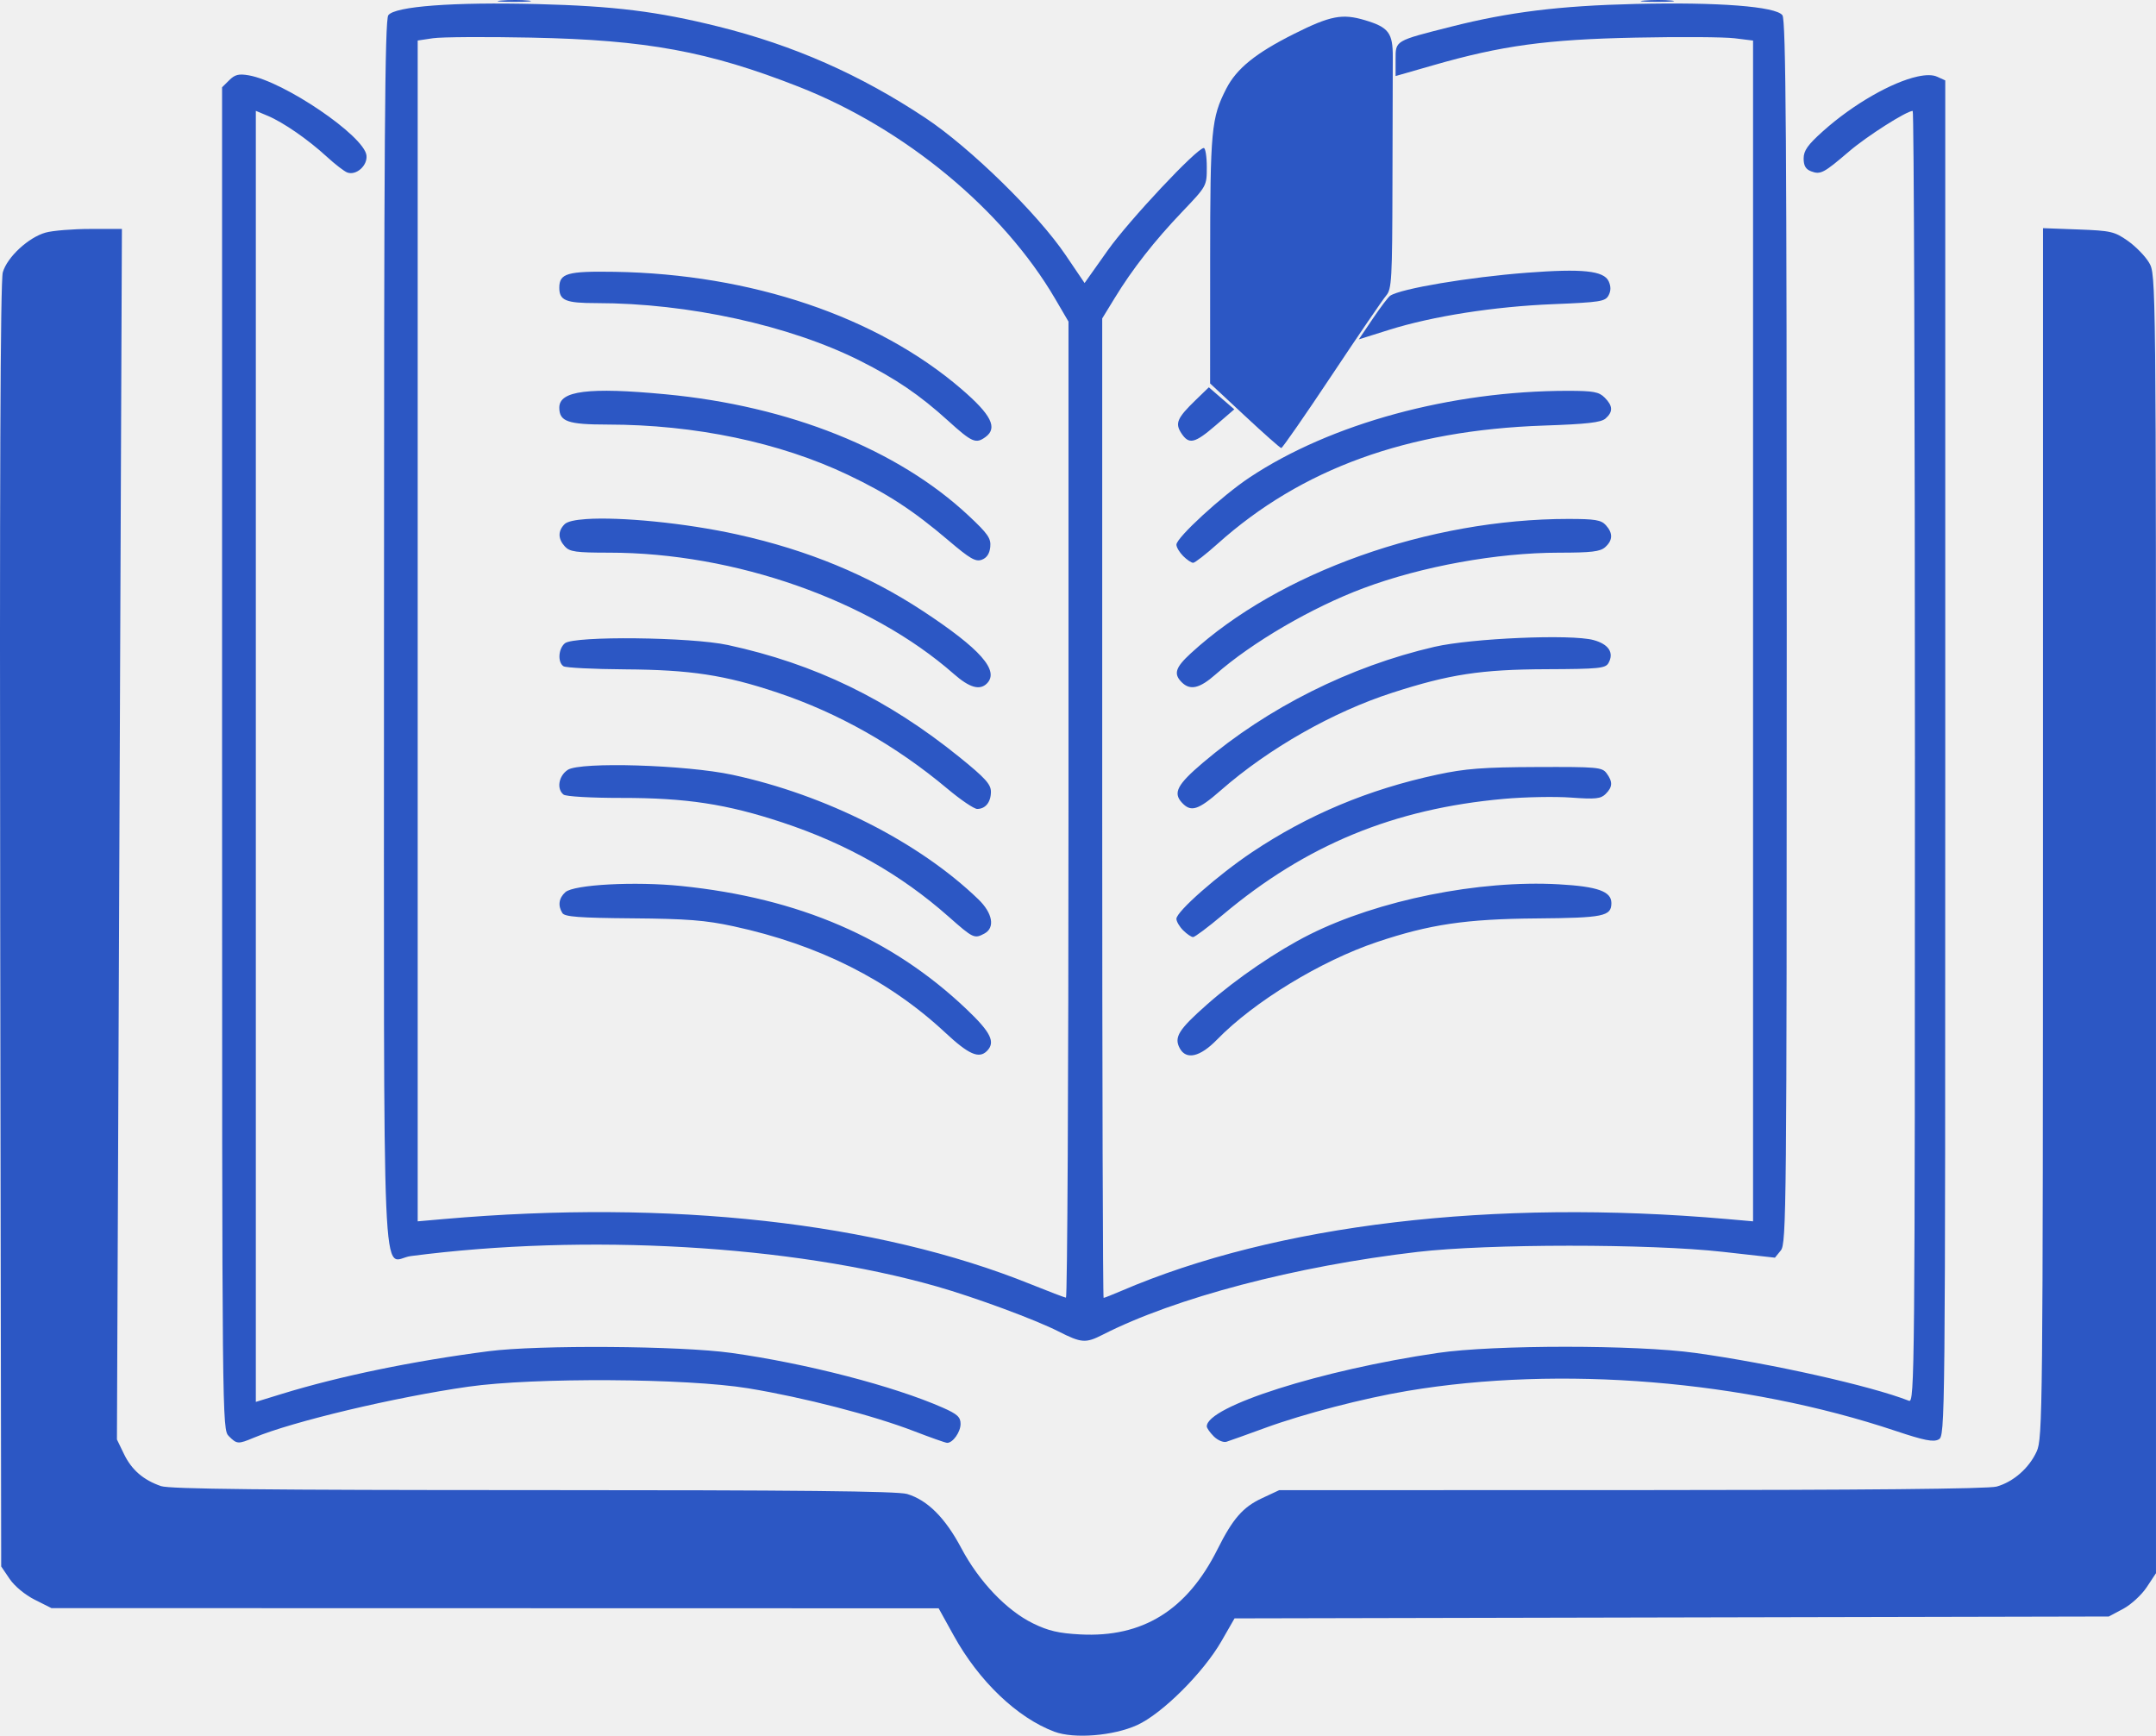
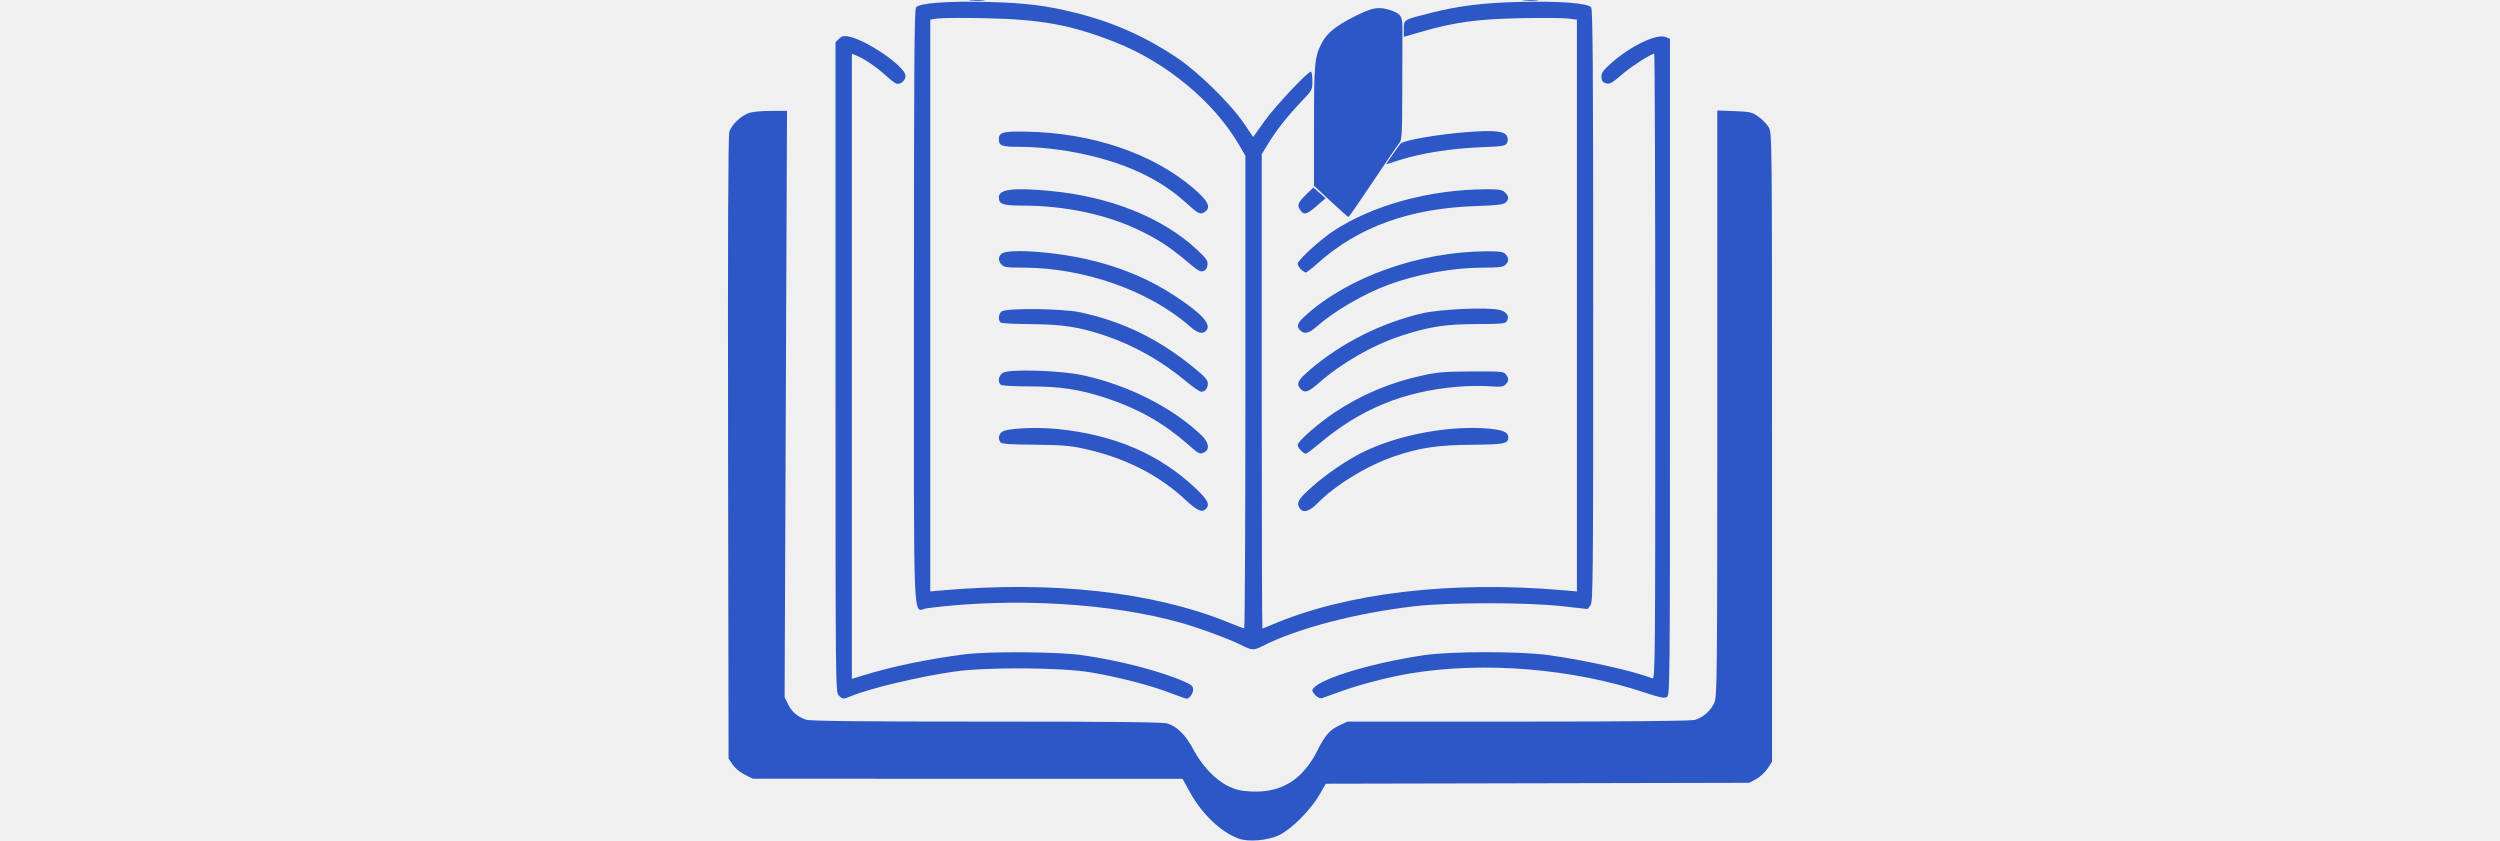
- <svg xmlns="http://www.w3.org/2000/svg" width="89.834" height="72.322" viewBox="0 0 89.834 645.522" version="1.1" id="svg5" xml:space="preserve">
+ <svg xmlns="http://www.w3.org/2000/svg" width="1920" height="645.522" viewBox="0 0 1920 645.522" version="1.1" id="svg5" xml:space="preserve">
  <defs id="defs2" />
-   <g id="layer1" transform="translate(-2628.993,-229.6842)">
+   <g id="layer1" transform="translate(-3188.081,-229.6842)">
    <g id="g509" transform="matrix(3.919041,0,0,3.919041,-72.73386,-141.0662)">
      <path style="display:none;fill:#ffffff;stroke:none;stroke-width:12.912" d="m 124.874,119.693 -10.249,-7.687 -5.409,-2.277 0.569,29.608 1.139,69.464 -0.569,25.907 22.49,-5.409 13.665,0.285 17.366,1.708 7.687,1.993 5.978,3.132 c 8.845,5.379 17.312,3.961 25.622,-0.285 l 11.103,-3.416 9.964,-2.277 h 19.643 l 5.409,0.569 8.541,1.423 5.978,1.708 5.409,2.277 -0.569,-125.832 -7.971,5.124 -7.117,3.986 c -40.651,29.338 -83.474,30.253 -128.679,0 z" id="path832" transform="translate(4.1775274e-6)" />
      <path style="display:none;fill:#f9f9f9;stroke:none;stroke-width:12.912" d="m 125.201,105.065 0.285,112.594 7.829,-0.285 12.384,0.285 14.234,0.712 8.968,1.85 11.103,2.135 7.971,2.847 1.423,0.854 3.559,-0.427 5.551,-2.135 c 0,0 7.117,-1.993 7.687,-2.135 0.569,-0.142 7.971,-1.85 7.971,-1.85 l 10.96,-1.281 13.096,-0.712 12.669,0.996 2.989,-0.142 0.427,-70.46 v -44.269 l -13.38,-0.996 -16.654,2.847 -25.337,13.523 -8.683,11.53 -1.566,2.989 -2.705,-8.683 -10.106,-8.968 -10.676,-6.833 -17.793,-5.267 -21.921,-0.854 z" id="path447" />
-       <g id="g1123" transform="translate(512.1188,-6.441742)">
+       <g id="g1123" transform="translate(888.275,-6.441739)">
        <path id="path519" style="display:inline;fill:#2c57c4;fill-opacity:1;stroke-width:0.32" d="m 133.993,101.095 c -0.753,0.068 -0.216,0.124 1.192,0.125 1.408,10e-4 2.025,-0.056 1.37,-0.125 -0.655,-0.069 -1.81,-0.068 -2.562,0 z m 108.479,0 c -0.753,0.068 -0.216,0.124 1.192,0.125 1.408,10e-4 2.025,-0.056 1.37,-0.125 -0.655,-0.069 -1.81,-0.068 -2.562,0 z m -29.385,1.624 c -0.981,0.188 -2.12,0.67 -3.83,1.526 -3.664,1.834 -5.482,3.302 -6.463,5.222 -1.415,2.766 -1.522,3.892 -1.526,16.232 l -0.004,11.734 3.283,3.06 c 1.804,1.684 3.364,3.065 3.47,3.069 0.105,0.004 2.263,-3.104 4.791,-6.904 2.528,-3.8 4.85,-7.203 5.164,-7.566 0.523,-0.603 0.578,-1.53 0.596,-10.614 0.011,-5.473 0.025,-10.875 0.031,-12.006 0.012,-2.305 -0.393,-2.838 -2.633,-3.51 -1.078,-0.323 -1.897,-0.432 -2.878,-0.245 z m 67.217,19.977 -0.004,57.4 c -0.007,54.992 -0.033,57.447 -0.596,58.686 -0.717,1.578 -2.216,2.894 -3.808,3.336 -0.783,0.217 -12.624,0.331 -34.63,0.334 l -33.442,0.004 -1.637,0.765 c -1.809,0.842 -2.771,1.942 -4.221,4.844 -2.888,5.778 -7.098,8.394 -13.024,8.082 -2.044,-0.107 -3.035,-0.339 -4.479,-1.045 -2.513,-1.229 -5.13,-3.974 -6.815,-7.153 -1.52,-2.866 -3.204,-4.55 -5.138,-5.129 -0.907,-0.272 -10.42,-0.369 -35.475,-0.369 -25.346,0 -34.518,-0.1 -35.324,-0.378 -1.682,-0.58 -2.788,-1.537 -3.519,-3.047 l -0.667,-1.379 0.236,-57.44 0.236,-57.436 h -3.007 c -1.654,9.8e-4 -3.553,0.156 -4.226,0.343 -1.634,0.454 -3.652,2.324 -4.07,3.772 -0.231,0.801 -0.309,20.147 -0.245,61.986 l 0.093,60.825 0.801,1.183 c 0.464,0.686 1.466,1.514 2.384,1.975 l 1.584,0.796 42.098,0.009 42.094,0.009 1.428,2.58 c 2.392,4.335 6.035,7.814 9.564,9.132 1.864,0.696 5.607,0.393 7.856,-0.636 2.378,-1.089 6.276,-4.973 7.994,-7.967 l 1.237,-2.153 41.484,-0.089 41.48,-0.089 1.361,-0.725 c 0.748,-0.399 1.753,-1.323 2.237,-2.055 l 0.881,-1.33 V 188.712 c 0,-61.527 4.5e-4,-61.624 -0.654,-62.738 -0.36,-0.614 -1.271,-1.547 -2.019,-2.073 -1.261,-0.886 -1.606,-0.966 -4.702,-1.081 z" />
        <path id="path511" style="display:inline;fill:#2c57c4;fill-opacity:1;stroke-width:0.32" d="m 241.587,101.42 c -7.165,0.172 -11.956,0.764 -17.442,2.153 -5.385,1.363 -5.28,1.303 -5.28,3.136 v 1.552 l 3.599,-1.032 c 6.486,-1.863 10.746,-2.443 19.203,-2.616 4.181,-0.086 8.392,-0.059 9.359,0.062 l 1.762,0.218 v 56.026 56.026 l -2.482,-0.218 c -22.195,-1.94 -42.771,0.503 -57.467,6.819 -0.851,0.366 -1.608,0.663 -1.681,0.663 -0.073,0 -0.133,-20.915 -0.133,-46.475 v -46.471 l 1.179,-1.926 c 1.694,-2.773 3.761,-5.417 6.419,-8.203 2.321,-2.434 2.326,-2.436 2.326,-4.239 0,-0.992 -0.131,-1.806 -0.285,-1.806 -0.654,0 -7.102,6.874 -9.119,9.719 l -2.193,3.096 -1.793,-2.647 c -2.66,-3.935 -9.048,-10.187 -13.305,-13.016 -6.179,-4.106 -12.503,-6.897 -19.666,-8.679 -5.772,-1.436 -9.869,-1.944 -17.161,-2.131 -7.978,-0.205 -13.531,0.212 -14.15,1.059 -0.33,0.451 -0.409,11.931 -0.409,58.717 0,65.627 -0.268,59.403 2.535,59.037 16.613,-2.169 36.156,-1.041 49.909,2.878 3.62,1.032 9.346,3.146 11.552,4.266 2.191,1.112 2.589,1.142 4.208,0.316 6.857,-3.498 18.304,-6.508 29.874,-7.856 6.704,-0.781 22.048,-0.785 28.958,-0.009 l 4.96,0.556 0.56,-0.689 c 0.529,-0.651 0.56,-3.927 0.56,-58.672 0,-46.645 -0.079,-58.092 -0.409,-58.543 -0.611,-0.836 -6.136,-1.261 -13.99,-1.072 z m -104.707,3.194 c 10.898,0.221 16.784,1.302 25.346,4.662 10.067,3.951 19.396,11.672 24.345,20.142 l 1.254,2.144 v 46.324 c 0,25.479 -0.108,46.314 -0.24,46.302 -0.132,-0.012 -1.632,-0.585 -3.336,-1.272 -14.597,-5.892 -34.194,-8.067 -55.705,-6.188 l -2.478,0.218 V 160.915 104.889 l 1.455,-0.218 c 0.8,-0.12 5.011,-0.146 9.359,-0.058 z m -27.935,3.55 c -0.277,0.071 -0.503,0.231 -0.77,0.498 l -0.672,0.667 v 63.681 c 0,63.253 0.005,63.686 0.641,64.322 0.769,0.769 0.877,0.772 2.384,0.142 3.672,-1.534 13.395,-3.845 20.337,-4.835 6.229,-0.889 20.72,-0.807 26.56,0.151 5.255,0.862 11.871,2.573 15.747,4.07 1.583,0.611 2.995,1.108 3.14,1.108 0.542,0 1.272,-1.029 1.272,-1.797 0,-0.651 -0.305,-0.931 -1.681,-1.539 -4.651,-2.053 -12.951,-4.203 -20.079,-5.2 -4.842,-0.677 -18.324,-0.77 -23.037,-0.16 -7.162,0.927 -14.123,2.364 -19.577,4.039 l -2.504,0.77 v -61.261 -61.257 l 1.117,0.467 c 1.471,0.615 3.819,2.236 5.605,3.874 0.792,0.727 1.674,1.409 1.962,1.512 0.849,0.305 1.928,-0.661 1.815,-1.624 -0.218,-1.854 -7.829,-7.027 -11.187,-7.602 -0.466,-0.08 -0.795,-0.097 -1.072,-0.027 z m 160.51,0.013 c -0.318,-0.001 -0.679,0.046 -1.076,0.133 -2.383,0.525 -6.038,2.572 -8.954,5.182 -1.453,1.3 -1.837,1.848 -1.837,2.593 0,0.686 0.193,1.021 0.716,1.219 0.885,0.334 1.191,0.171 3.603,-1.895 1.688,-1.446 5.45,-3.839 6.032,-3.839 0.115,0 0.209,27.592 0.209,61.315 0,58.264 -0.028,61.301 -0.56,61.092 -3.625,-1.423 -13.094,-3.545 -20.275,-4.542 -5.626,-0.781 -19.121,-0.781 -24.448,0 -11.068,1.622 -21.916,5.075 -21.916,6.97 0,0.157 0.299,0.584 0.667,0.952 0.368,0.368 0.909,0.597 1.201,0.507 0.292,-0.09 1.95,-0.686 3.688,-1.321 3.644,-1.333 9.329,-2.808 13.483,-3.505 14.518,-2.436 31.981,-1.004 46.337,3.799 2.693,0.901 3.574,1.075 4.07,0.81 0.629,-0.336 0.632,-0.881 0.632,-64.655 v -64.317 l -0.761,-0.347 c -0.218,-0.1 -0.492,-0.15 -0.81,-0.151 z m -32.454,18.625 c -1.231,-0.128 -3.066,-0.077 -5.703,0.125 -5.482,0.42 -11.928,1.504 -12.944,2.18 -0.186,0.123 -0.929,1.107 -1.655,2.184 l -1.321,1.957 2.874,-0.903 c 4.149,-1.301 9.978,-2.212 15.591,-2.438 4.431,-0.178 4.926,-0.257 5.231,-0.827 0.231,-0.432 0.236,-0.854 0.013,-1.343 -0.228,-0.5 -0.856,-0.806 -2.086,-0.934 z m -92.261,0.036 c -4.483,-0.072 -5.236,0.145 -5.236,1.508 0,1.215 0.605,1.463 3.55,1.463 8.656,0 18.31,2.114 24.981,5.467 3.411,1.714 5.654,3.239 8.363,5.694 2.273,2.06 2.633,2.217 3.554,1.544 1.177,-0.861 0.55,-2.109 -2.282,-4.546 -7.996,-6.881 -19.953,-10.922 -32.93,-11.13 z m 56.404,10.96 -1.246,1.205 c -1.769,1.713 -1.98,2.211 -1.366,3.149 0.724,1.105 1.26,0.981 3.261,-0.743 l 1.766,-1.521 -1.21,-1.045 z m 34.078,0.334 c -11.109,0 -22.507,3.101 -30.217,8.225 -2.606,1.732 -6.939,5.712 -6.939,6.374 0,0.242 0.289,0.729 0.641,1.081 0.352,0.352 0.778,0.641 0.947,0.641 0.169,0 1.215,-0.815 2.322,-1.806 7.968,-7.137 18.012,-10.776 30.969,-11.218 4.086,-0.139 5.407,-0.289 5.841,-0.667 0.73,-0.638 0.708,-1.201 -0.08,-1.988 -0.544,-0.544 -1.064,-0.641 -3.483,-0.641 z m -90.295,0.009 c -1.287,-0.039 -2.32,-0.007 -3.123,0.093 -1.606,0.201 -2.3,0.687 -2.3,1.49 0,1.324 0.803,1.607 4.586,1.61 8.289,0.006 16.338,1.692 22.815,4.777 3.756,1.789 6.157,3.354 9.555,6.241 2.016,1.713 2.549,2.026 3.136,1.81 0.475,-0.174 0.74,-0.575 0.805,-1.214 0.083,-0.817 -0.214,-1.245 -2.064,-2.976 -6.715,-6.282 -17.012,-10.405 -28.753,-11.512 -1.828,-0.172 -3.37,-0.282 -4.657,-0.32 z m 90.357,12.148 c -13.259,0 -27.488,5.064 -35.857,12.758 -1.461,1.343 -1.651,1.947 -0.859,2.74 0.8,0.8 1.696,0.596 3.207,-0.734 3.461,-3.046 9.131,-6.356 14.043,-8.194 5.53,-2.069 12.662,-3.364 18.54,-3.367 3.099,-0.002 3.928,-0.099 4.404,-0.529 0.726,-0.657 0.742,-1.326 0.053,-2.086 -0.441,-0.488 -1.029,-0.587 -3.532,-0.587 z m -93.222,0.013 c -1.063,0.073 -1.798,0.232 -2.055,0.489 -0.648,0.648 -0.638,1.378 0.027,2.113 0.454,0.502 1.051,0.587 4.199,0.587 11.912,0 24.765,4.522 32.712,11.512 1.475,1.298 2.458,1.581 3.136,0.903 1.214,-1.214 -0.618,-3.288 -6.081,-6.881 -5.179,-3.407 -10.917,-5.777 -17.562,-7.251 -5.045,-1.119 -11.187,-1.69 -14.377,-1.472 z m 92.826,11.223 c -1.24,-0.03 -2.731,-0.008 -4.266,0.058 -3.069,0.131 -6.316,0.437 -8.078,0.845 -8.012,1.857 -15.807,5.762 -21.979,11.009 -2.41,2.049 -2.828,2.837 -1.997,3.754 0.87,0.962 1.543,0.753 3.719,-1.152 4.536,-3.972 10.614,-7.429 16.258,-9.252 5.436,-1.756 8.41,-2.213 14.661,-2.237 4.956,-0.019 5.579,-0.081 5.863,-0.587 0.549,-0.98 0.017,-1.789 -1.423,-2.18 -0.531,-0.144 -1.518,-0.228 -2.758,-0.258 z m -88.111,0.093 c -3.322,-0.035 -6.314,0.115 -6.744,0.472 -0.624,0.517 -0.7,1.81 -0.129,2.18 0.22,0.142 2.849,0.274 5.841,0.294 6.212,0.04 9.468,0.537 14.448,2.202 5.785,1.934 11.226,5.01 16.143,9.128 1.258,1.054 2.529,1.917 2.825,1.917 0.787,0 1.303,-0.648 1.303,-1.633 0,-0.705 -0.545,-1.308 -2.958,-3.261 -6.825,-5.522 -13.744,-8.875 -22.001,-10.662 -1.753,-0.38 -5.406,-0.601 -8.727,-0.636 z m 0.138,12.068 c -3.207,-0.097 -6.011,0.024 -6.606,0.414 -0.866,0.568 -1.081,1.811 -0.405,2.349 0.227,0.181 2.609,0.318 5.52,0.316 6.14,-0.003 9.965,0.581 15.24,2.326 6.116,2.024 11.236,4.922 15.769,8.928 2.353,2.08 2.458,2.13 3.412,1.619 1.032,-0.552 0.787,-1.938 -0.578,-3.256 -5.631,-5.433 -14.461,-9.901 -23.331,-11.81 -2.204,-0.474 -5.814,-0.788 -9.021,-0.885 z m 85.335,0.147 c -5.08,0.019 -6.763,0.149 -9.43,0.721 -6.516,1.397 -12.254,3.8 -17.571,7.357 -3.225,2.158 -7.184,5.642 -7.184,6.325 0,0.248 0.289,0.742 0.641,1.094 0.352,0.352 0.776,0.641 0.943,0.641 0.167,0 1.43,-0.946 2.802,-2.1 7.913,-6.649 16.239,-10.084 26.703,-11.018 1.997,-0.178 4.861,-0.231 6.365,-0.12 2.324,0.171 2.821,0.115 3.283,-0.347 0.663,-0.663 0.685,-1.144 0.089,-1.957 -0.425,-0.579 -0.874,-0.618 -6.641,-0.596 z m 2.104,11.13 c -7.584,-0.426 -17.136,1.501 -23.647,4.764 -3.075,1.541 -6.925,4.163 -9.702,6.61 -2.732,2.408 -3.186,3.133 -2.624,4.181 0.61,1.14 1.932,0.835 3.536,-0.814 3.505,-3.603 9.849,-7.472 15.191,-9.266 4.99,-1.675 8.425,-2.182 15.106,-2.237 6.409,-0.053 7.131,-0.204 7.131,-1.463 0,-1.102 -1.308,-1.568 -4.991,-1.775 z m -90.117,0.013 c -2.102,0.112 -3.759,0.372 -4.159,0.734 -0.624,0.564 -0.724,1.284 -0.28,1.984 0.223,0.352 1.6,0.457 6.632,0.498 5.212,0.043 6.943,0.178 9.617,0.756 8.073,1.747 14.725,5.092 20.097,10.102 2.208,2.06 3.183,2.488 3.937,1.735 0.84,-0.84 0.381,-1.774 -1.953,-3.99 -7.094,-6.738 -15.87,-10.528 -27.05,-11.672 -2.192,-0.224 -4.74,-0.259 -6.841,-0.147 z" />
      </g>
    </g>
  </g>
</svg>
